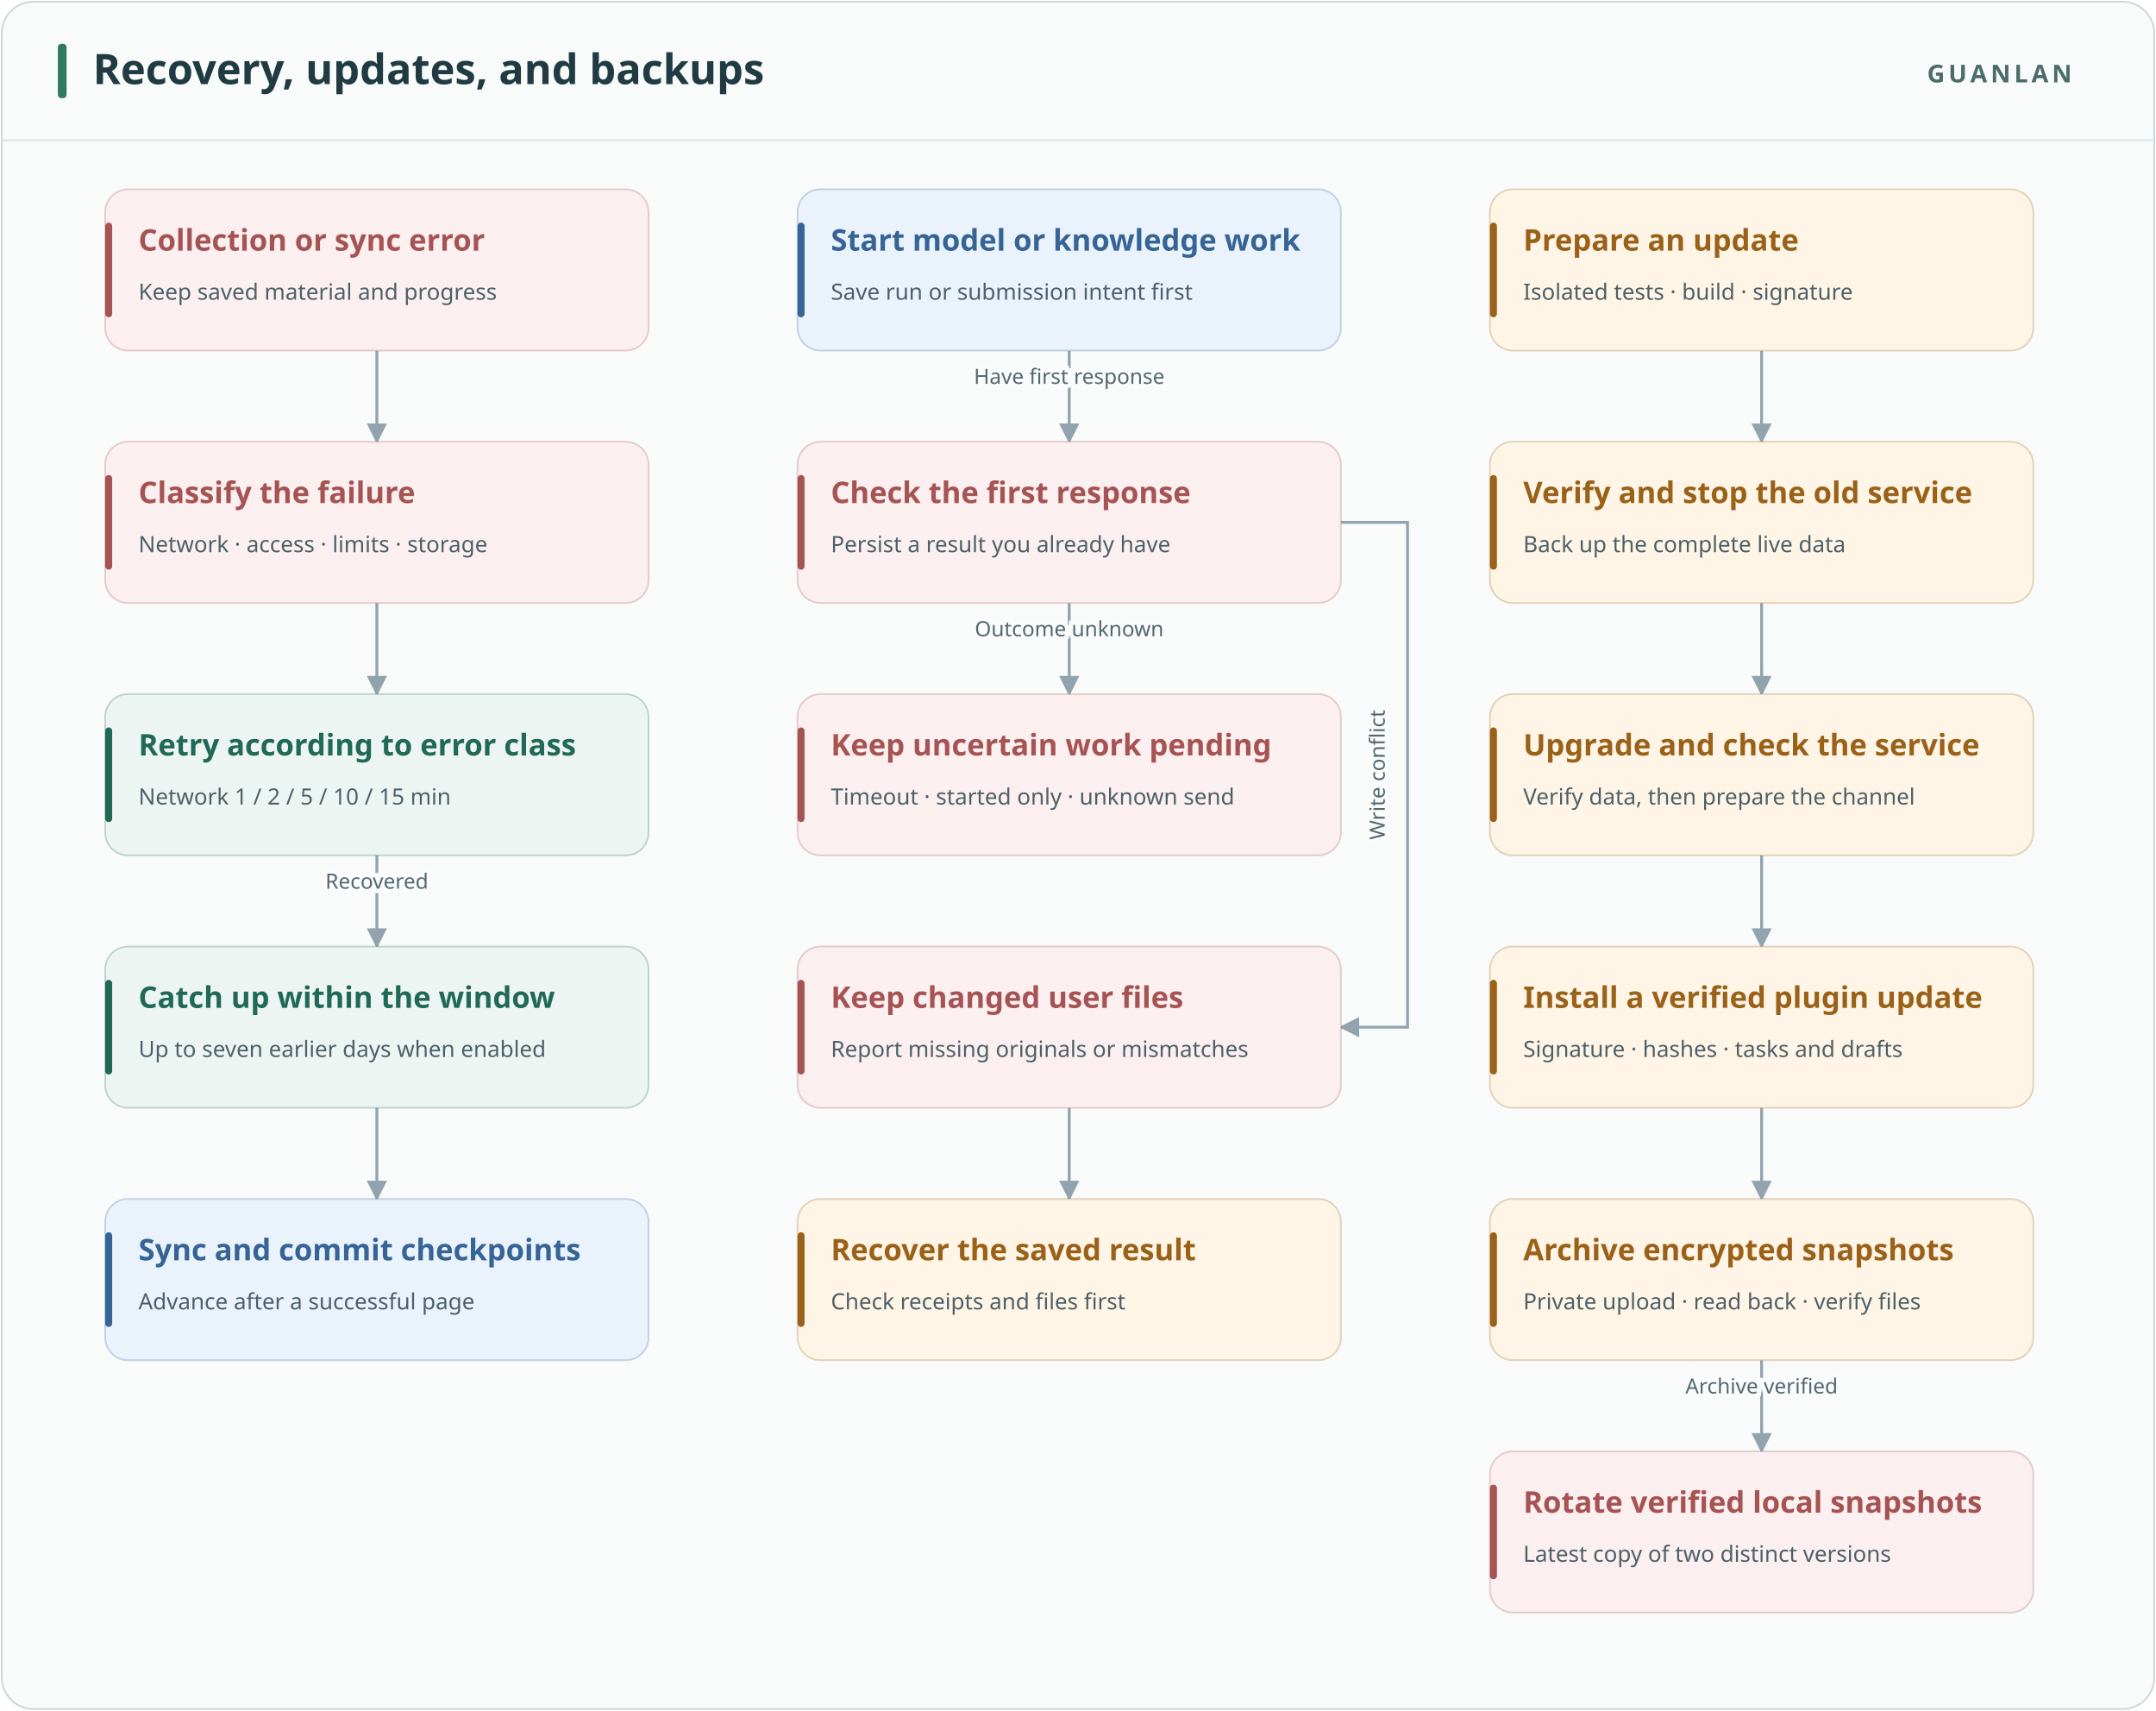
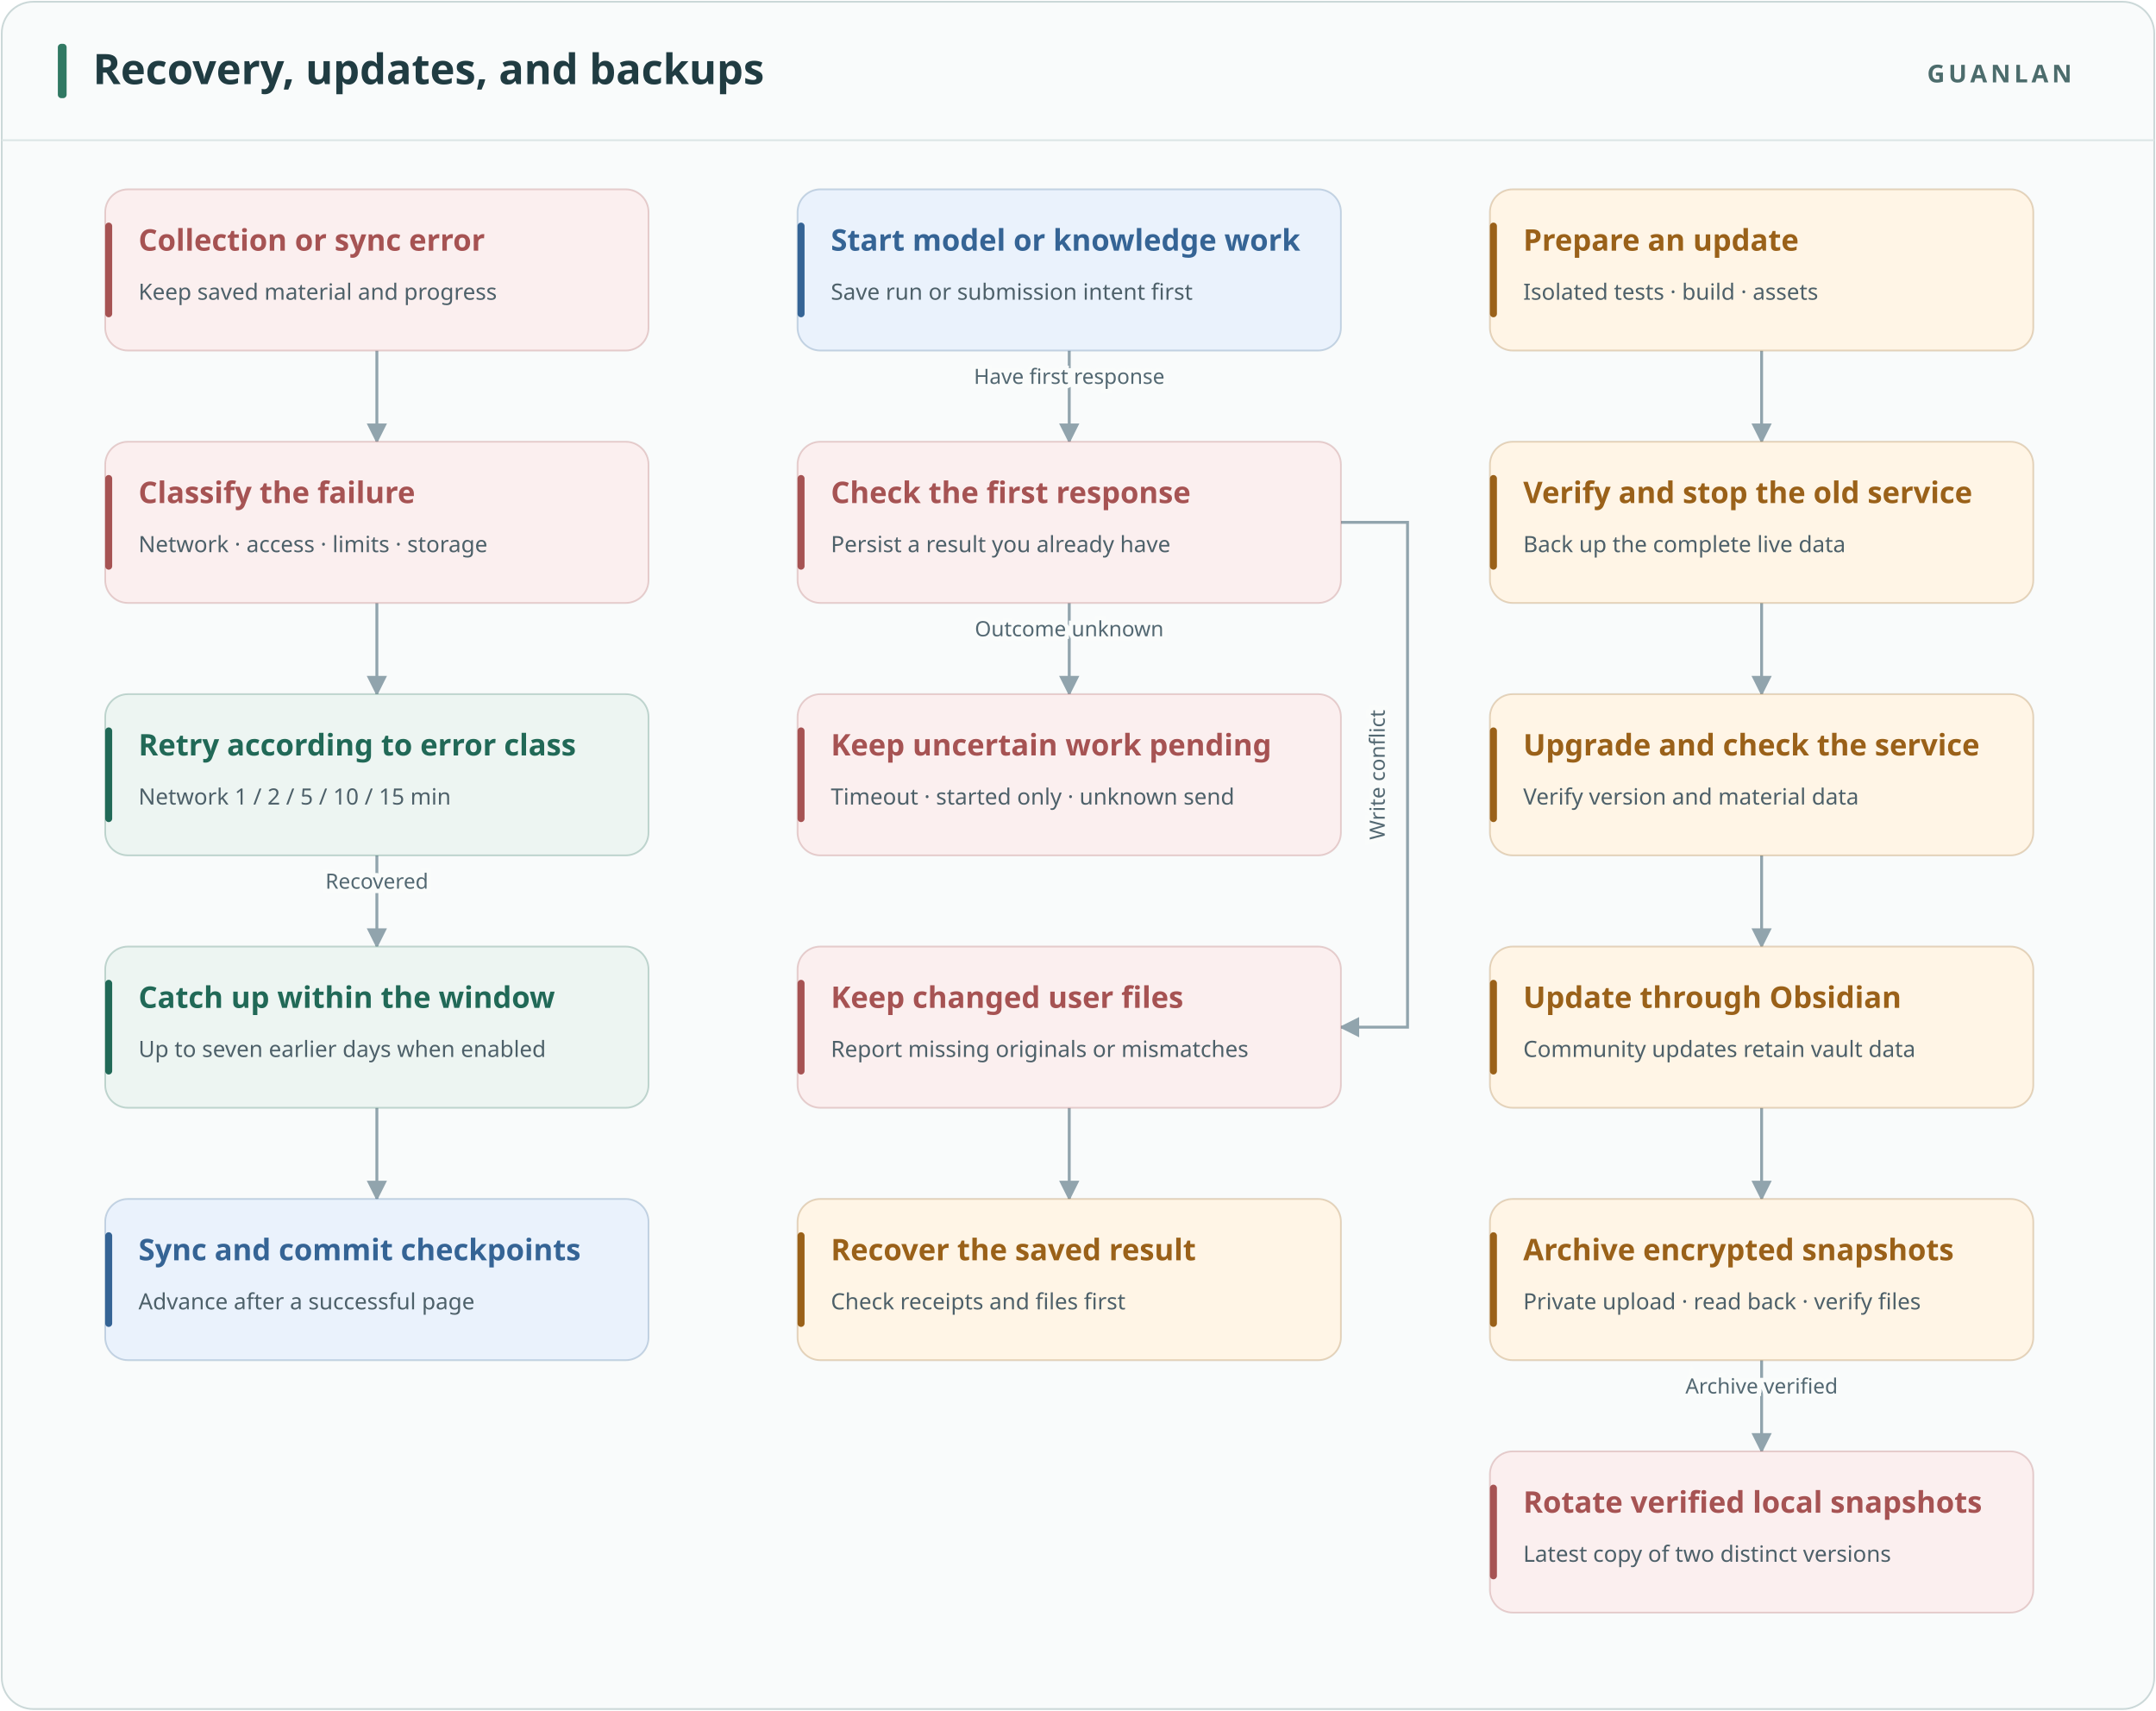
<svg xmlns="http://www.w3.org/2000/svg" viewBox="0 0 1230 976" role="img" aria-label="Recovery, updates, and backups" style="font-family:Microsoft YaHei,system-ui,sans-serif">
  <defs>
    <marker id="arrow" viewBox="0 0 10 10" refX="9" refY="5" markerWidth="7" markerHeight="7" orient="auto-start-reverse">
      <path d="M 0 0 L 10 5 L 0 10 z" fill="#91a4ad" />
    </marker>
  </defs>
  <rect x="1" y="1" width="1228" height="974" rx="18" fill="#f9fbfb" stroke="#cbd8d8" />
  <path d="M 1 80 H 1229" stroke="#dbe5e5" />
  <rect x="33" y="25" width="5" height="31" rx="2" fill="#317963" />
  <text x="53" y="48" font-size="24" font-weight="700" fill="#203c42">Recovery, updates, and backups</text>
  <text x="1182" y="47" text-anchor="end" font-size="14" font-weight="650" letter-spacing="2" fill="#4c6c6c">GUANLAN</text>
  <path d="M 215 200 V 226.0 H 215 V 252" fill="none" stroke="#91a4ad" stroke-width="1.65" marker-end="url(#arrow)" />
  <path d="M 215 344 V 370.0 H 215 V 396" fill="none" stroke="#91a4ad" stroke-width="1.65" marker-end="url(#arrow)" />
  <path d="M 215 488 V 514.0 H 215 V 540" fill="none" stroke="#91a4ad" stroke-width="1.65" marker-end="url(#arrow)" />
  <text x="215.0" y="507.0" text-anchor="middle" font-size="12" fill="#536872" stroke="#fafcfb" stroke-width="5" paint-order="stroke">Recovered</text>
  <path d="M 215 632 V 658.0 H 215 V 684" fill="none" stroke="#91a4ad" stroke-width="1.65" marker-end="url(#arrow)" />
  <path d="M 610 200 V 226.0 H 610 V 252" fill="none" stroke="#91a4ad" stroke-width="1.65" marker-end="url(#arrow)" />
  <text x="610.0" y="219.0" text-anchor="middle" font-size="12" fill="#536872" stroke="#fafcfb" stroke-width="5" paint-order="stroke">Have first response</text>
  <path d="M 610 344 V 370.0 H 610 V 396" fill="none" stroke="#91a4ad" stroke-width="1.65" marker-end="url(#arrow)" />
  <text x="610.0" y="363.0" text-anchor="middle" font-size="12" fill="#536872" stroke="#fafcfb" stroke-width="5" paint-order="stroke">Outcome unknown</text>
  <path d="M 765 298 H 803 V 586 H 765" fill="none" stroke="#91a4ad" stroke-width="1.65" marker-end="url(#arrow)" />
  <text x="790" y="442.0" transform="rotate(-90 790 442.0)" text-anchor="middle" font-size="12" fill="#536872" stroke="#fafcfb" stroke-width="5" paint-order="stroke">Write conflict</text>
  <path d="M 610 632 V 658.0 H 610 V 684" fill="none" stroke="#91a4ad" stroke-width="1.65" marker-end="url(#arrow)" />
  <path d="M 1005 200 V 226.0 H 1005 V 252" fill="none" stroke="#91a4ad" stroke-width="1.65" marker-end="url(#arrow)" />
  <path d="M 1005 344 V 370.0 H 1005 V 396" fill="none" stroke="#91a4ad" stroke-width="1.65" marker-end="url(#arrow)" />
  <path d="M 1005 488 V 514.0 H 1005 V 540" fill="none" stroke="#91a4ad" stroke-width="1.65" marker-end="url(#arrow)" />
  <path d="M 1005 632 V 658.0 H 1005 V 684" fill="none" stroke="#91a4ad" stroke-width="1.65" marker-end="url(#arrow)" />
  <path d="M 1005 776 V 802.0 H 1005 V 828" fill="none" stroke="#91a4ad" stroke-width="1.65" marker-end="url(#arrow)" />
  <text x="1005.0" y="795.0" text-anchor="middle" font-size="12" fill="#536872" stroke="#fafcfb" stroke-width="5" paint-order="stroke">Archive verified</text>
  <g class="flow-node" data-node="net" aria-label="Collection or sync error">
    <rect x="60" y="108" width="310" height="92" rx="13" fill="#fbefef" stroke="#a65353" stroke-opacity="0.25" />
    <rect x="60" y="127" width="4" height="54" rx="2" fill="#a65353" />
    <text x="79" y="143" fill="#a65353" font-size="17" font-weight="650">Collection or sync error</text>
    <text x="79" y="171" fill="#4d6069" font-size="12.8">Keep saved material and progress</text>
  </g>
  <g class="flow-node" data-node="model" aria-label="Start model or knowledge work">
    <rect x="455" y="108" width="310" height="92" rx="13" fill="#eaf2fc" stroke="#356495" stroke-opacity="0.25" />
    <rect x="455" y="127" width="4" height="54" rx="2" fill="#356495" />
    <text x="474" y="143" fill="#356495" font-size="17" font-weight="650">Start model or knowledge work</text>
    <text x="474" y="171" fill="#4d6069" font-size="12.8">Save run or submission intent first</text>
  </g>
  <g class="flow-node" data-node="release" aria-label="Prepare an update">
    <rect x="850" y="108" width="310" height="92" rx="13" fill="#fff5e6" stroke="#9a6119" stroke-opacity="0.25" />
    <rect x="850" y="127" width="4" height="54" rx="2" fill="#9a6119" />
    <text x="869" y="143" fill="#9a6119" font-size="17" font-weight="650">Prepare an update</text>
-     <text x="869" y="171" fill="#4d6069" font-size="12.8">Isolated tests · build · signature</text>
+     <text x="869" y="171" fill="#4d6069" font-size="12.8">Isolated tests · build · assets</text>
  </g>
  <g class="flow-node" data-node="classify" aria-label="Classify the failure">
    <rect x="60" y="252" width="310" height="92" rx="13" fill="#fbefef" stroke="#a65353" stroke-opacity="0.25" />
    <rect x="60" y="271" width="4" height="54" rx="2" fill="#a65353" />
    <text x="79" y="287" fill="#a65353" font-size="17" font-weight="650">Classify the failure</text>
    <text x="79" y="315" fill="#4d6069" font-size="12.8">Network · access · limits · storage</text>
  </g>
  <g class="flow-node" data-node="result" aria-label="Check the first response">
    <rect x="455" y="252" width="310" height="92" rx="13" fill="#fbefef" stroke="#a65353" stroke-opacity="0.25" />
    <rect x="455" y="271" width="4" height="54" rx="2" fill="#a65353" />
    <text x="474" y="287" fill="#a65353" font-size="17" font-weight="650">Check the first response</text>
    <text x="474" y="315" fill="#4d6069" font-size="12.8">Persist a result you already have</text>
  </g>
  <g class="flow-node" data-node="backup" aria-label="Verify and stop the old service">
    <rect x="850" y="252" width="310" height="92" rx="13" fill="#fff5e6" stroke="#9a6119" stroke-opacity="0.25" />
    <rect x="850" y="271" width="4" height="54" rx="2" fill="#9a6119" />
    <text x="869" y="287" fill="#9a6119" font-size="17" font-weight="650">Verify and stop the old service</text>
    <text x="869" y="315" fill="#4d6069" font-size="12.8">Back up the complete live data</text>
  </g>
  <g class="flow-node" data-node="backoff" aria-label="Retry according to error class">
    <rect x="60" y="396" width="310" height="92" rx="13" fill="#edf5f2" stroke="#216957" stroke-opacity="0.25" />
    <rect x="60" y="415" width="4" height="54" rx="2" fill="#216957" />
    <text x="79" y="431" fill="#216957" font-size="17" font-weight="650">Retry according to error class</text>
    <text x="79" y="459" fill="#4d6069" font-size="12.8">Network 1 / 2 / 5 / 10 / 15 min</text>
  </g>
  <g class="flow-node" data-node="unknown" aria-label="Keep uncertain work pending">
    <rect x="455" y="396" width="310" height="92" rx="13" fill="#fbefef" stroke="#a65353" stroke-opacity="0.25" />
    <rect x="455" y="415" width="4" height="54" rx="2" fill="#a65353" />
    <text x="474" y="431" fill="#a65353" font-size="17" font-weight="650">Keep uncertain work pending</text>
    <text x="474" y="459" fill="#4d6069" font-size="12.8">Timeout · started only · unknown send</text>
  </g>
  <g class="flow-node" data-node="upgrade" aria-label="Upgrade and check the service">
    <rect x="850" y="396" width="310" height="92" rx="13" fill="#fff5e6" stroke="#9a6119" stroke-opacity="0.25" />
    <rect x="850" y="415" width="4" height="54" rx="2" fill="#9a6119" />
    <text x="869" y="431" fill="#9a6119" font-size="17" font-weight="650">Upgrade and check the service</text>
-     <text x="869" y="459" fill="#4d6069" font-size="12.8">Verify data, then prepare the channel</text>
+     <text x="869" y="459" fill="#4d6069" font-size="12.8">Verify version and material data</text>
  </g>
  <g class="flow-node" data-node="catchup" aria-label="Catch up within the window">
    <rect x="60" y="540" width="310" height="92" rx="13" fill="#edf5f2" stroke="#216957" stroke-opacity="0.25" />
    <rect x="60" y="559" width="4" height="54" rx="2" fill="#216957" />
    <text x="79" y="575" fill="#216957" font-size="17" font-weight="650">Catch up within the window</text>
    <text x="79" y="603" fill="#4d6069" font-size="12.8">Up to seven earlier days when enabled</text>
  </g>
  <g class="flow-node" data-node="conflict" aria-label="Keep changed user files">
    <rect x="455" y="540" width="310" height="92" rx="13" fill="#fbefef" stroke="#a65353" stroke-opacity="0.25" />
    <rect x="455" y="559" width="4" height="54" rx="2" fill="#a65353" />
    <text x="474" y="575" fill="#a65353" font-size="17" font-weight="650">Keep changed user files</text>
    <text x="474" y="603" fill="#4d6069" font-size="12.8">Report missing originals or mismatches</text>
  </g>
-   <g class="flow-node" data-node="install" aria-label="Install a verified plugin update">
+   <g class="flow-node" data-node="install" aria-label="Update through Obsidian">
    <rect x="850" y="540" width="310" height="92" rx="13" fill="#fff5e6" stroke="#9a6119" stroke-opacity="0.25" />
    <rect x="850" y="559" width="4" height="54" rx="2" fill="#9a6119" />
-     <text x="869" y="575" fill="#9a6119" font-size="17" font-weight="650">Install a verified plugin update</text>
-     <text x="869" y="603" fill="#4d6069" font-size="12.8">Signature · hashes · tasks and drafts</text>
+     <text x="869" y="575" fill="#9a6119" font-size="17" font-weight="650">Update through Obsidian</text>
+     <text x="869" y="603" fill="#4d6069" font-size="12.8">Community updates retain vault data</text>
  </g>
  <g class="flow-node" data-node="commit" aria-label="Sync and commit checkpoints">
    <rect x="60" y="684" width="310" height="92" rx="13" fill="#eaf2fc" stroke="#356495" stroke-opacity="0.25" />
    <rect x="60" y="703" width="4" height="54" rx="2" fill="#356495" />
    <text x="79" y="719" fill="#356495" font-size="17" font-weight="650">Sync and commit checkpoints</text>
    <text x="79" y="747" fill="#4d6069" font-size="12.8">Advance after a successful page</text>
  </g>
  <g class="flow-node" data-node="resume" aria-label="Recover the saved result">
    <rect x="455" y="684" width="310" height="92" rx="13" fill="#fff5e6" stroke="#9a6119" stroke-opacity="0.25" />
    <rect x="455" y="703" width="4" height="54" rx="2" fill="#9a6119" />
    <text x="474" y="719" fill="#9a6119" font-size="17" font-weight="650">Recover the saved result</text>
    <text x="474" y="747" fill="#4d6069" font-size="12.8">Check receipts and files first</text>
  </g>
  <g class="flow-node" data-node="cloud" aria-label="Archive encrypted snapshots">
    <rect x="850" y="684" width="310" height="92" rx="13" fill="#fff5e6" stroke="#9a6119" stroke-opacity="0.25" />
    <rect x="850" y="703" width="4" height="54" rx="2" fill="#9a6119" />
    <text x="869" y="719" fill="#9a6119" font-size="17" font-weight="650">Archive encrypted snapshots</text>
    <text x="869" y="747" fill="#4d6069" font-size="12.8">Private upload · read back · verify files</text>
  </g>
  <g class="flow-node" data-node="retention" aria-label="Rotate verified local snapshots">
    <rect x="850" y="828" width="310" height="92" rx="13" fill="#fbefef" stroke="#a65353" stroke-opacity="0.25" />
    <rect x="850" y="847" width="4" height="54" rx="2" fill="#a65353" />
    <text x="869" y="863" fill="#a65353" font-size="17" font-weight="650">Rotate verified local snapshots</text>
    <text x="869" y="891" fill="#4d6069" font-size="12.8">Latest copy of two distinct versions</text>
  </g>
</svg>
